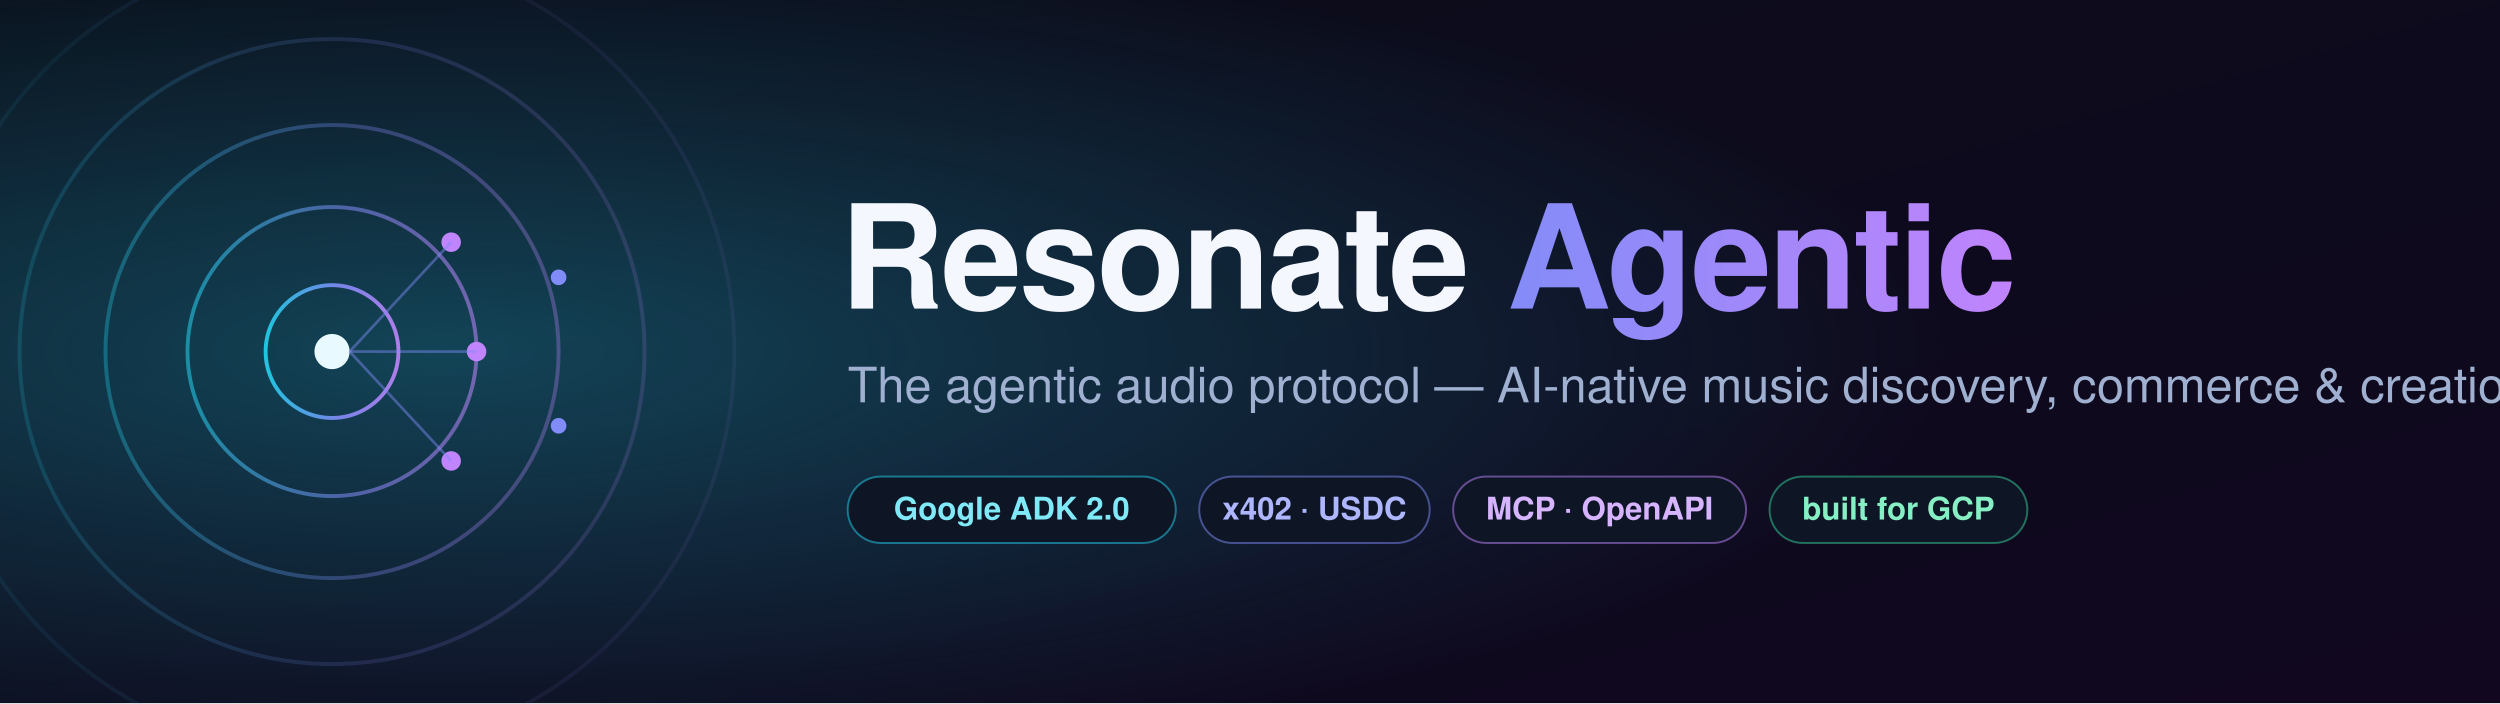
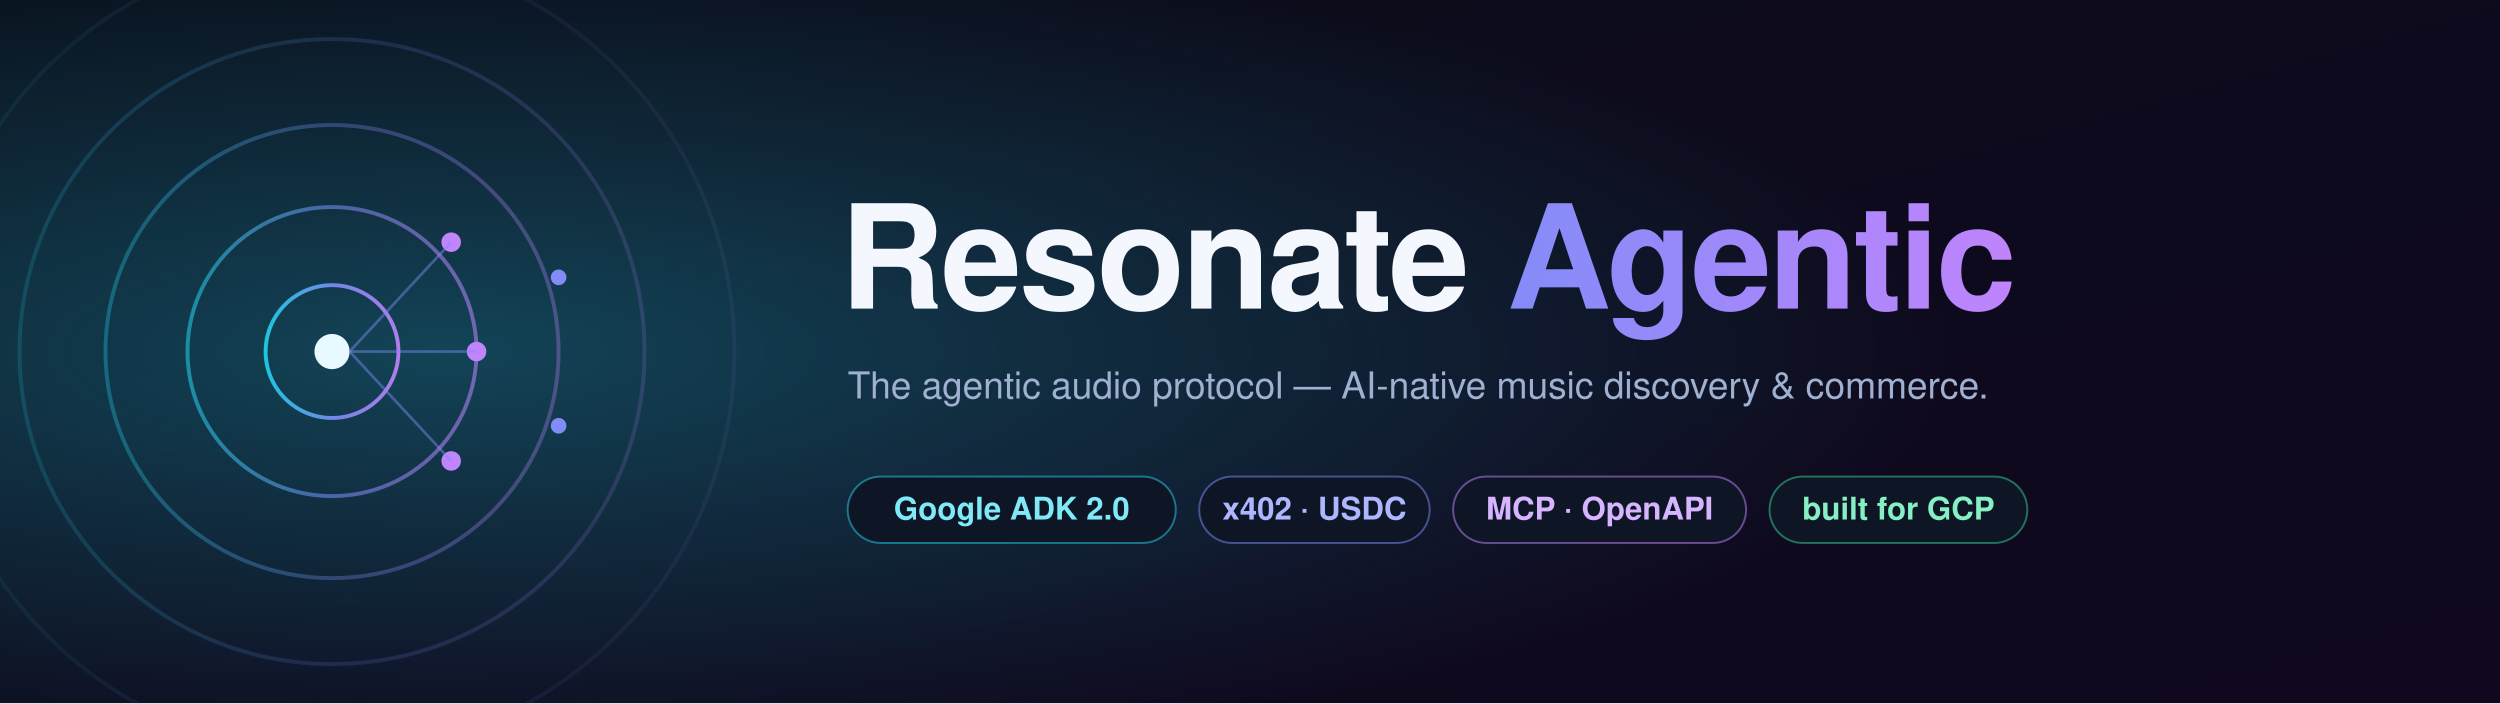
<svg xmlns="http://www.w3.org/2000/svg" viewBox="0 0 1280 360" width="1280" height="360" role="img" aria-label="Resonate Agentic — the agentic audio protocol">
  <defs>
    <linearGradient id="bg" x1="0" y1="0" x2="1" y2="1">
      <stop offset="0" stop-color="#0a0e1a" />
      <stop offset="1" stop-color="#11071f" />
    </linearGradient>
    <linearGradient id="accent" x1="0" y1="0" x2="1" y2="0">
      <stop offset="0" stop-color="#22d3ee" />
      <stop offset="0.55" stop-color="#818cf8" />
      <stop offset="1" stop-color="#c084fc" />
    </linearGradient>
    <radialGradient id="glow" cx="0.18" cy="0.5" r="0.6">
      <stop offset="0" stop-color="#22d3ee" stop-opacity="0.28" />
      <stop offset="1" stop-color="#22d3ee" stop-opacity="0" />
    </radialGradient>
  </defs>
  <rect width="1280" height="360" fill="url(#bg)" />
  <rect width="1280" height="360" fill="url(#glow)" />
  <g fill="none" stroke="url(#accent)" stroke-linecap="round">
    <circle cx="170" cy="180" r="34" stroke-opacity="0.9" stroke-width="2" />
    <circle cx="170" cy="180" r="74" stroke-opacity="0.55" stroke-width="2" />
    <circle cx="170" cy="180" r="116" stroke-opacity="0.32" stroke-width="2" />
    <circle cx="170" cy="180" r="160" stroke-opacity="0.16" stroke-width="2" />
    <circle cx="170" cy="180" r="206" stroke-opacity="0.07" stroke-width="2" />
  </g>
  <circle cx="170" cy="180" r="9" fill="#e8faff" />
  <g fill="#c084fc">
    <circle cx="244" cy="180" r="5" />
    <circle cx="231" cy="124" r="5" />
    <circle cx="231" cy="236" r="5" />
    <circle cx="286" cy="142" r="4" fill="#818cf8" />
    <circle cx="286" cy="218" r="4" fill="#818cf8" />
  </g>
  <g stroke="#818cf8" stroke-opacity="0.45" stroke-width="1.4">
    <line x1="179" y1="180" x2="244" y2="180" />
    <line x1="179" y1="180" x2="231" y2="124" />
    <line x1="179" y1="180" x2="231" y2="236" />
  </g>
  <text x="430" y="158" font-family="'Segoe UI',Helvetica,Arial,sans-serif" font-size="74" font-weight="800" letter-spacing="-1.5" fill="#f5f7ff">Resonate <tspan fill="url(#accent)">Agentic</tspan>
  </text>
-   <text x="434" y="206" font-family="'Segoe UI',Helvetica,Arial,sans-serif" font-size="25" font-weight="500" fill="#9fb0d0">The agentic audio protocol — AI-native music discovery, commerce &amp; creation.</text>
+   <text x="434" y="204" font-family="'Segoe UI',Helvetica,Arial,sans-serif" font-size="19" font-weight="500" fill="#9fb0d0">The agentic audio protocol — AI-native music discovery &amp; commerce.</text>
  <g font-family="'Segoe UI',Helvetica,Arial,sans-serif" font-size="16" font-weight="600">
    <g>
      <rect x="434" y="244" width="168" height="34" rx="17" fill="#0e1626" stroke="#22d3ee" stroke-opacity="0.5" />
      <text x="518" y="266" fill="#7fe9f7" text-anchor="middle">Google ADK 2.0</text>
    </g>
    <g>
      <rect x="614" y="244" width="118" height="34" rx="17" fill="#0e1626" stroke="#818cf8" stroke-opacity="0.5" />
      <text x="673" y="266" fill="#aeb6ff" text-anchor="middle">x402 · USDC</text>
    </g>
    <g>
      <rect x="744" y="244" width="150" height="34" rx="17" fill="#0e1626" stroke="#c084fc" stroke-opacity="0.5" />
      <text x="819" y="266" fill="#d7b4ff" text-anchor="middle">MCP · OpenAPI</text>
    </g>
    <g>
      <rect x="906" y="244" width="132" height="34" rx="17" fill="#0e1626" stroke="#34d399" stroke-opacity="0.5" />
      <text x="972" y="266" fill="#86efc4" text-anchor="middle">built for GCP</text>
    </g>
  </g>
  <g stroke="url(#accent)" stroke-width="3" stroke-linecap="round" stroke-opacity="0.85">
-     <line x1="1050" y1="150" x2="1050" y2="210" />
-     <line x1="1070" y1="120" x2="1070" y2="240" />
-     <line x1="1090" y1="160" x2="1090" y2="200" />
-     <line x1="1110" y1="96" x2="1110" y2="264" />
-     <line x1="1130" y1="138" x2="1130" y2="222" />
-     <line x1="1150" y1="170" x2="1150" y2="190" />
-     <line x1="1170" y1="110" x2="1170" y2="250" />
-     <line x1="1190" y1="150" x2="1190" y2="210" />
-     <line x1="1210" y1="128" x2="1210" y2="232" />
+     <line x1="1100" y1="150" x2="1100" y2="210" />
+     <line x1="1120" y1="120" x2="1120" y2="240" />
+     <line x1="1140" y1="160" x2="1140" y2="200" />
+     <line x1="1160" y1="96" x2="1160" y2="264" />
+     <line x1="1180" y1="138" x2="1180" y2="222" />
+     <line x1="1200" y1="170" x2="1200" y2="190" />
+     <line x1="1220" y1="110" x2="1220" y2="250" />
+     <line x1="1240" y1="150" x2="1240" y2="210" />
+     <line x1="1260" y1="128" x2="1260" y2="232" />
  </g>
</svg>
